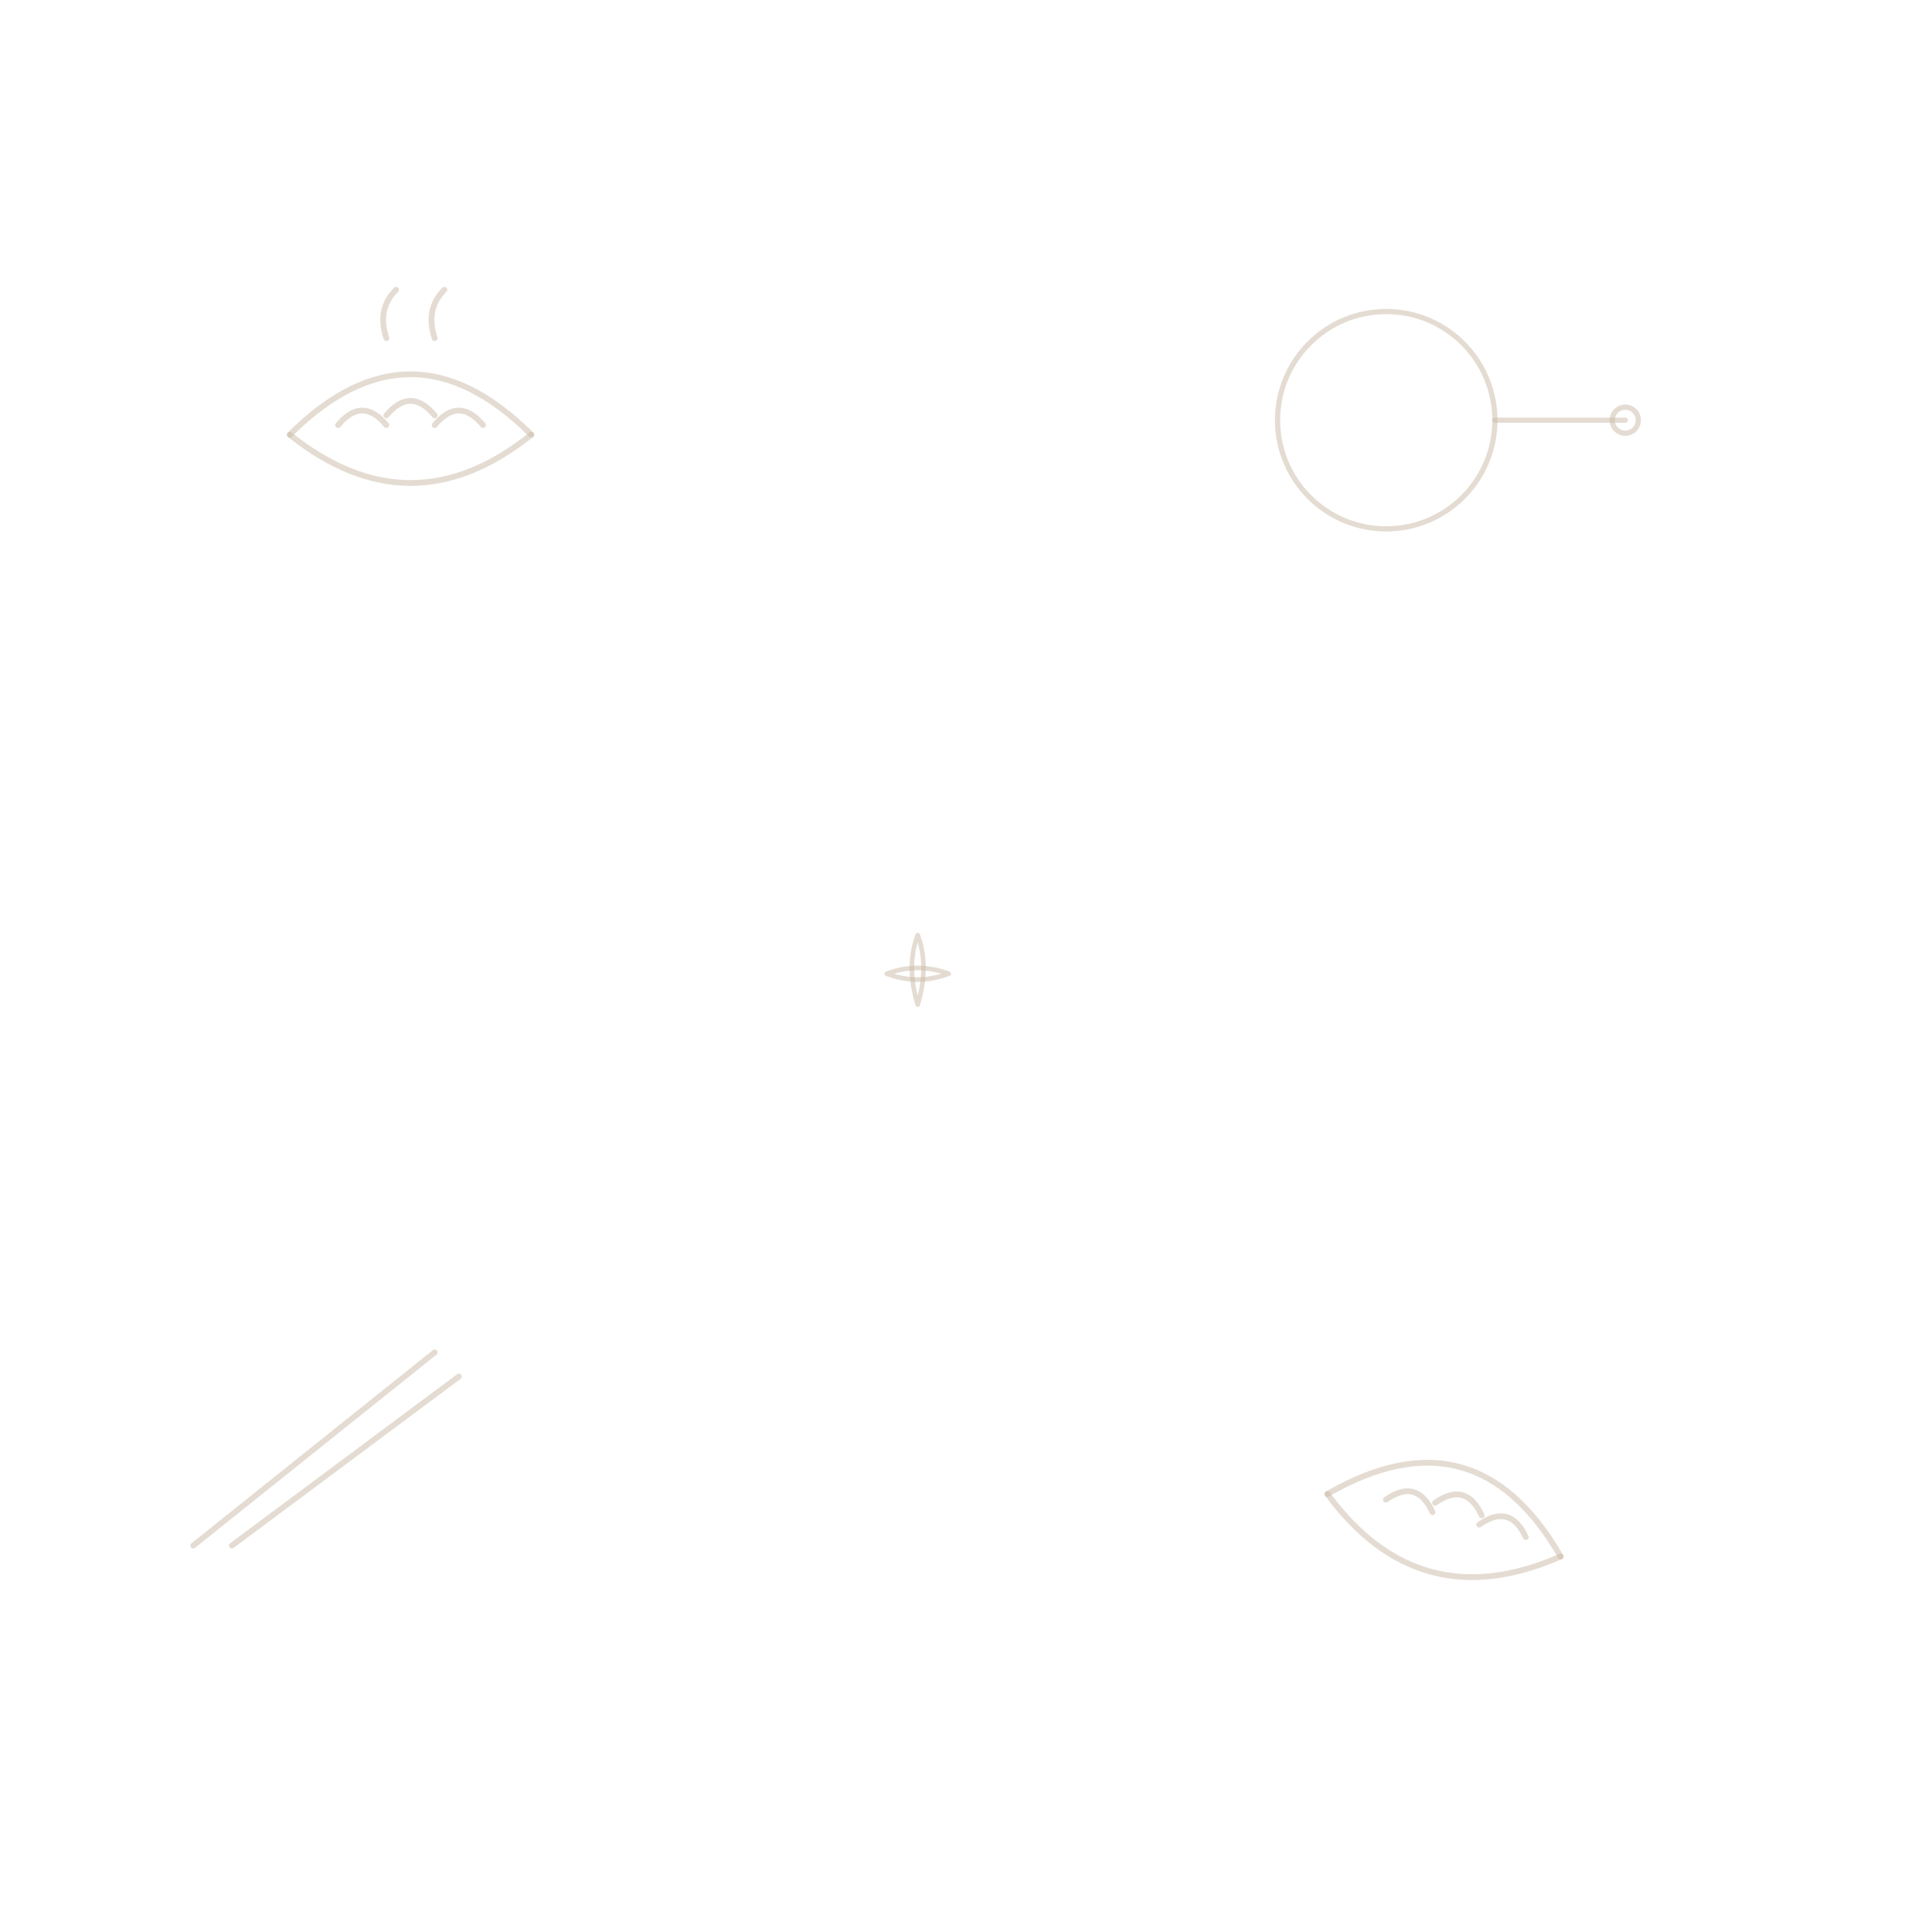
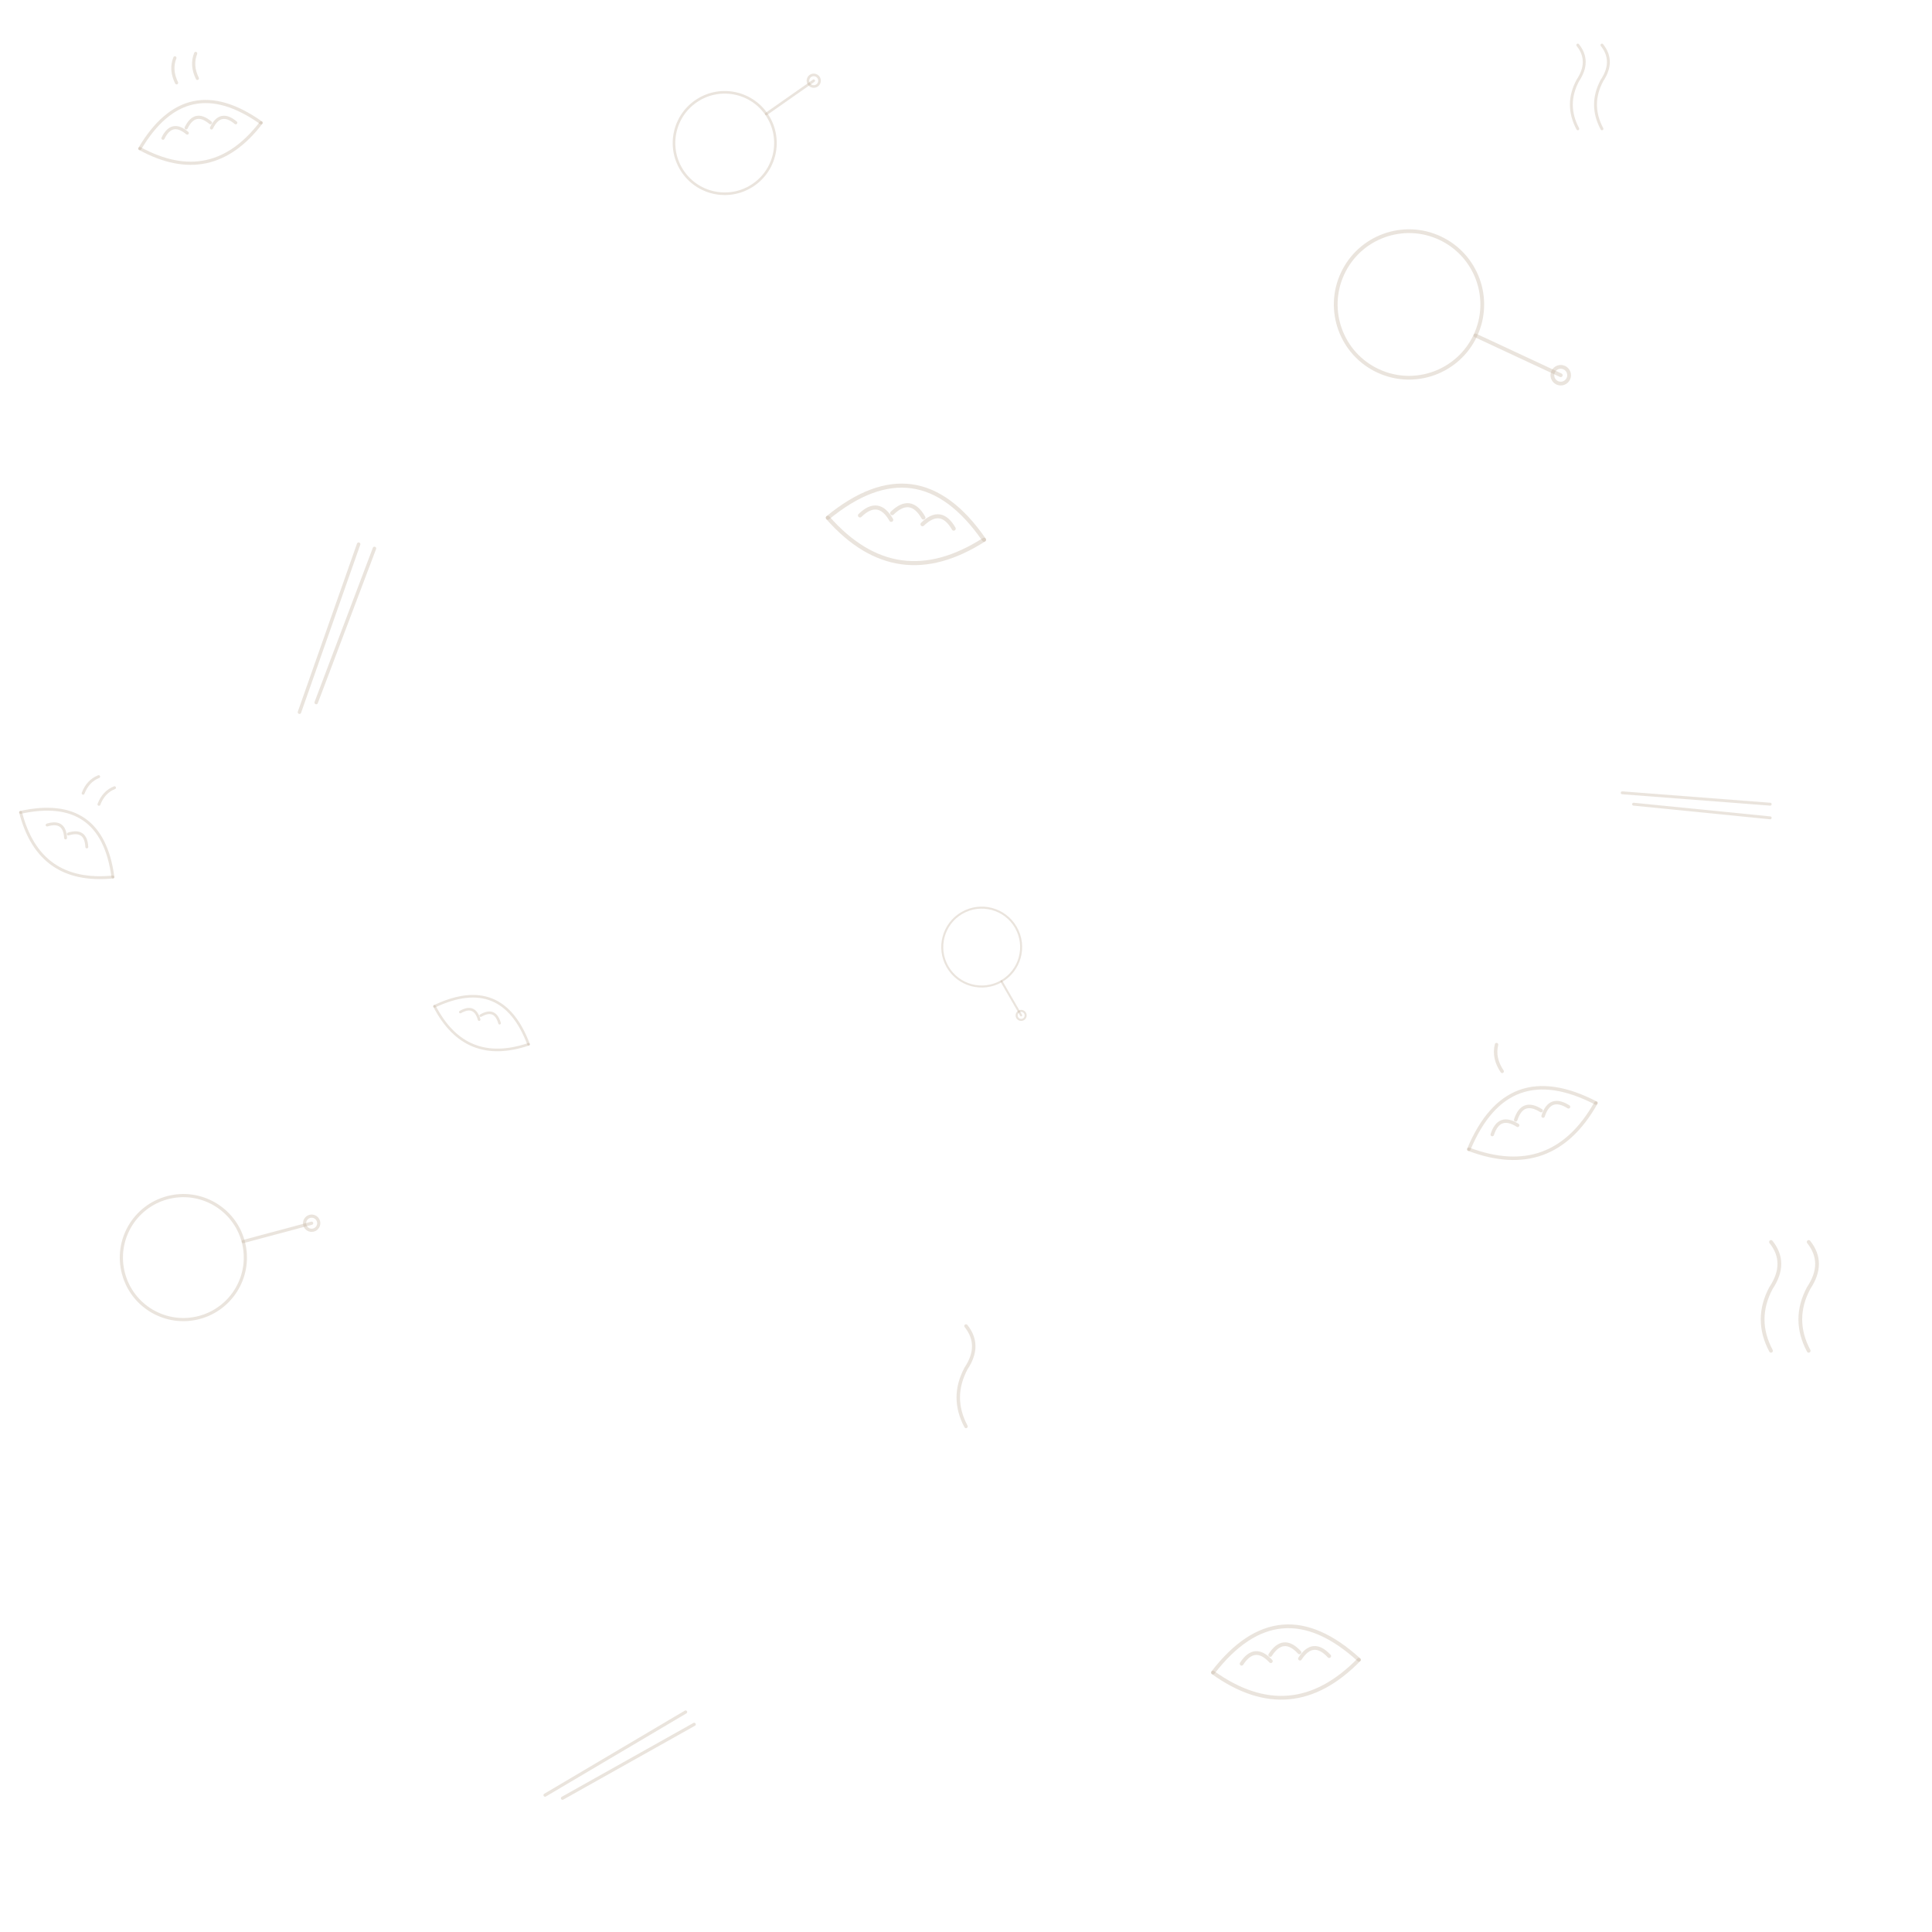
- <svg xmlns="http://www.w3.org/2000/svg" width="200" height="200" viewBox="0 0 200 200">
+ <svg xmlns="http://www.w3.org/2000/svg" width="1200" height="1200" viewBox="0 0 1200 1200">
  <defs>
    <style>
-       .line { fill: none; stroke: #c9b9a5; stroke-width: 1.2; stroke-linecap: round; stroke-linejoin: round; opacity: 0.5; }
+       .line { fill: none; stroke: #c4b39e; stroke-width: 1.8; stroke-linecap: round; stroke-linejoin: round; opacity: 0.35; }
    </style>
  </defs>
-   <g transform="translate(30, 35) scale(0.5)">
-     <path class="line" d="M0,20 Q25,-5 50,20" />
-     <path class="line" d="M0,20 Q25,40 50,20" />
-     <path class="line" d="M10,18 Q15,12 20,18" />
-     <path class="line" d="M20,16 Q25,10 30,16" />
-     <path class="line" d="M30,18 Q35,12 40,18" />
-     <path class="line" d="M20,0 Q18,-6 22,-10" />
-     <path class="line" d="M30,0 Q28,-6 32,-10" />
+   <g transform="translate(80, 60) scale(1.1) rotate(-12)">
+     <path class="line" d="M0,30 Q35,-8 70,30" />
+     <path class="line" d="M0,30 Q35,60 70,30" />
+     <path class="line" d="M14,27 Q21,18 28,27" />
+     <path class="line" d="M28,24 Q35,15 42,24" />
+     <path class="line" d="M42,27 Q49,18 56,27" />
+     <path class="line" d="M28,-2 Q26,-10 30,-16" />
+     <path class="line" d="M40,-2 Q38,-10 42,-16" />
  </g>
-   <g transform="translate(130, 30) scale(0.45)">
-     <circle class="line" cx="30" cy="30" r="25" />
-     <line class="line" x1="55" y1="30" x2="85" y2="30" />
-     <circle class="line" cx="85" cy="30" r="3" />
+   <g transform="translate(850, 120) scale(1.3) rotate(25)">
+     <circle class="line" cx="40" cy="40" r="35" />
+     <line class="line" x1="75" y1="40" x2="120" y2="40" />
+     <circle class="line" cx="120" cy="40" r="4" />
  </g>
-   <g transform="translate(140, 145) scale(0.5) rotate(15)">
-     <path class="line" d="M0,20 Q25,-5 50,20" />
-     <path class="line" d="M0,20 Q25,40 50,20" />
-     <path class="line" d="M12,18 Q17,12 22,18" />
-     <path class="line" d="M22,16 Q27,10 32,16" />
-     <path class="line" d="M32,18 Q37,12 42,18" />
+   <g transform="translate(150, 380) scale(1.2) rotate(-30)">
+     <line class="line" x1="0" y1="60" x2="70" y2="0" />
+     <line class="line" x1="10" y1="60" x2="76" y2="6" />
  </g>
-   <g transform="translate(20, 140) scale(0.5)">
-     <line class="line" x1="0" y1="40" x2="50" y2="0" />
-     <line class="line" x1="8" y1="40" x2="55" y2="5" />
+   <g transform="translate(520, 280) scale(1.4) rotate(8)">
+     <path class="line" d="M0,30 Q35,-8 70,30" />
+     <path class="line" d="M0,30 Q35,60 70,30" />
+     <path class="line" d="M14,27 Q21,18 28,27" />
+     <path class="line" d="M28,24 Q35,15 42,24" />
+     <path class="line" d="M42,27 Q49,18 56,27" />
  </g>
-   <g transform="translate(95, 100) scale(0.4)">
-     <path class="line" d="M0,10 Q-3,0 0,-8 Q3,0 0,10" />
-     <path class="line" d="M-8,2 Q0,-1 8,2 Q0,5 -8,2" />
+   <g transform="translate(980, 50) scale(1.0)">
+     <path class="line" d="M0,30 Q-8,15 0,0 Q8,-12 0,-22" />
+     <path class="line" d="M15,30 Q7,15 15,0 Q23,-12 15,-22" />
+   </g>
+   <g transform="translate(900, 680) scale(1.2) rotate(-20)">
+     <path class="line" d="M0,30 Q35,-8 70,30" />
+     <path class="line" d="M0,30 Q35,60 70,30" />
+     <path class="line" d="M14,27 Q21,18 28,27" />
+     <path class="line" d="M28,24 Q35,15 42,24" />
+     <path class="line" d="M42,27 Q49,18 56,27" />
+     <path class="line" d="M30,-2 Q28,-10 32,-16" />
+   </g>
+   <g transform="translate(60, 750) scale(1.1) rotate(-15)">
+     <circle class="line" cx="40" cy="40" r="35" />
+     <line class="line" x1="75" y1="40" x2="115" y2="40" />
+     <circle class="line" cx="115" cy="40" r="4" />
+   </g>
+   <g transform="translate(1050, 450) scale(1.0) rotate(45)">
+     <line class="line" x1="0" y1="60" x2="70" y2="0" />
+     <line class="line" x1="10" y1="60" x2="76" y2="6" />
+   </g>
+   <g transform="translate(280, 600) scale(0.9) rotate(22)">
+     <path class="line" d="M0,30 Q35,-8 70,30" />
+     <path class="line" d="M0,30 Q35,60 70,30" />
+     <path class="line" d="M18,27 Q25,18 32,27" />
+     <path class="line" d="M32,24 Q39,15 46,24" />
+   </g>
+   <g transform="translate(600, 850) scale(1.2)">
+     <path class="line" d="M0,30 Q-8,15 0,0 Q8,-12 0,-22" />
+   </g>
+   <g transform="translate(750, 1000) scale(1.3) rotate(-5)">
+     <path class="line" d="M0,30 Q35,-8 70,30" />
+     <path class="line" d="M0,30 Q35,60 70,30" />
+     <path class="line" d="M14,27 Q21,18 28,27" />
+     <path class="line" d="M28,24 Q35,15 42,24" />
+     <path class="line" d="M42,27 Q49,18 56,27" />
+   </g>
+   <g transform="translate(400, 80) scale(0.9) rotate(-35)">
+     <circle class="line" cx="40" cy="40" r="35" />
+     <line class="line" x1="75" y1="40" x2="115" y2="40" />
+     <circle class="line" cx="115" cy="40" r="4" />
+   </g>
+   <g transform="translate(350, 1050) scale(1.1) rotate(10)">
+     <line class="line" x1="0" y1="60" x2="70" y2="0" />
+     <line class="line" x1="10" y1="60" x2="76" y2="6" />
+   </g>
+   <g transform="translate(30, 480) scale(1.0) rotate(35)">
+     <path class="line" d="M0,30 Q35,-8 70,30" />
+     <path class="line" d="M0,30 Q35,60 70,30" />
+     <path class="line" d="M18,27 Q25,18 32,27" />
+     <path class="line" d="M32,24 Q39,15 46,24" />
+     <path class="line" d="M25,-2 Q23,-10 27,-16" />
+     <path class="line" d="M37,-2 Q35,-10 39,-16" />
+   </g>
+   <g transform="translate(1100, 800) scale(1.3)">
+     <path class="line" d="M0,30 Q-8,15 0,0 Q8,-12 0,-22" />
+     <path class="line" d="M18,30 Q10,15 18,0 Q26,-12 18,-22" />
+   </g>
+   <g transform="translate(620, 550) scale(0.7) rotate(60)">
+     <circle class="line" cx="40" cy="40" r="35" />
+     <line class="line" x1="75" y1="40" x2="110" y2="40" />
+     <circle class="line" cx="110" cy="40" r="4" />
  </g>
</svg>
